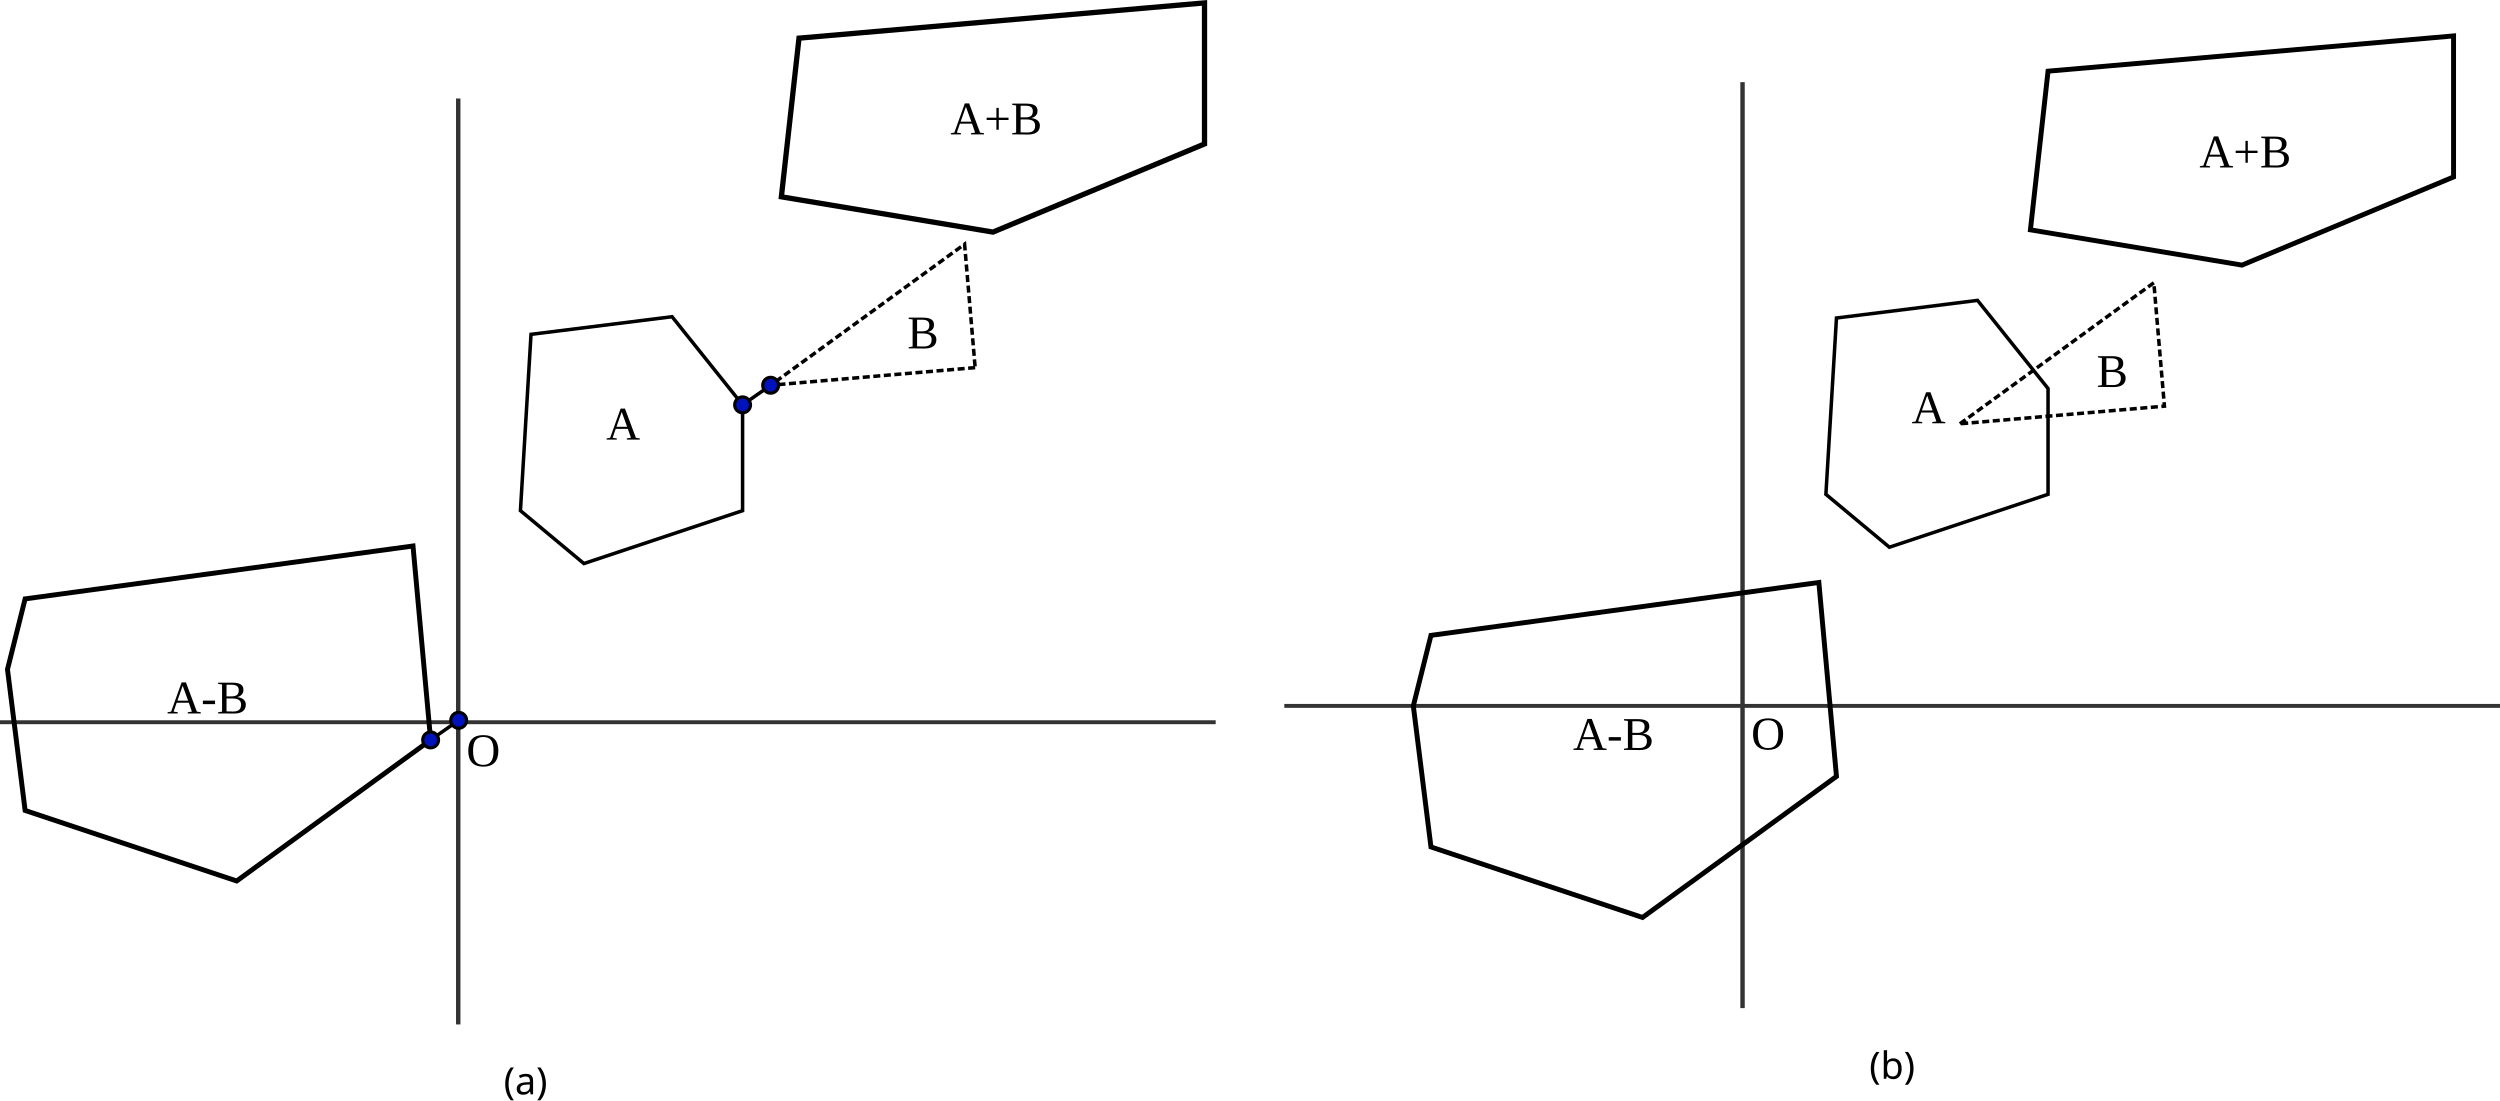
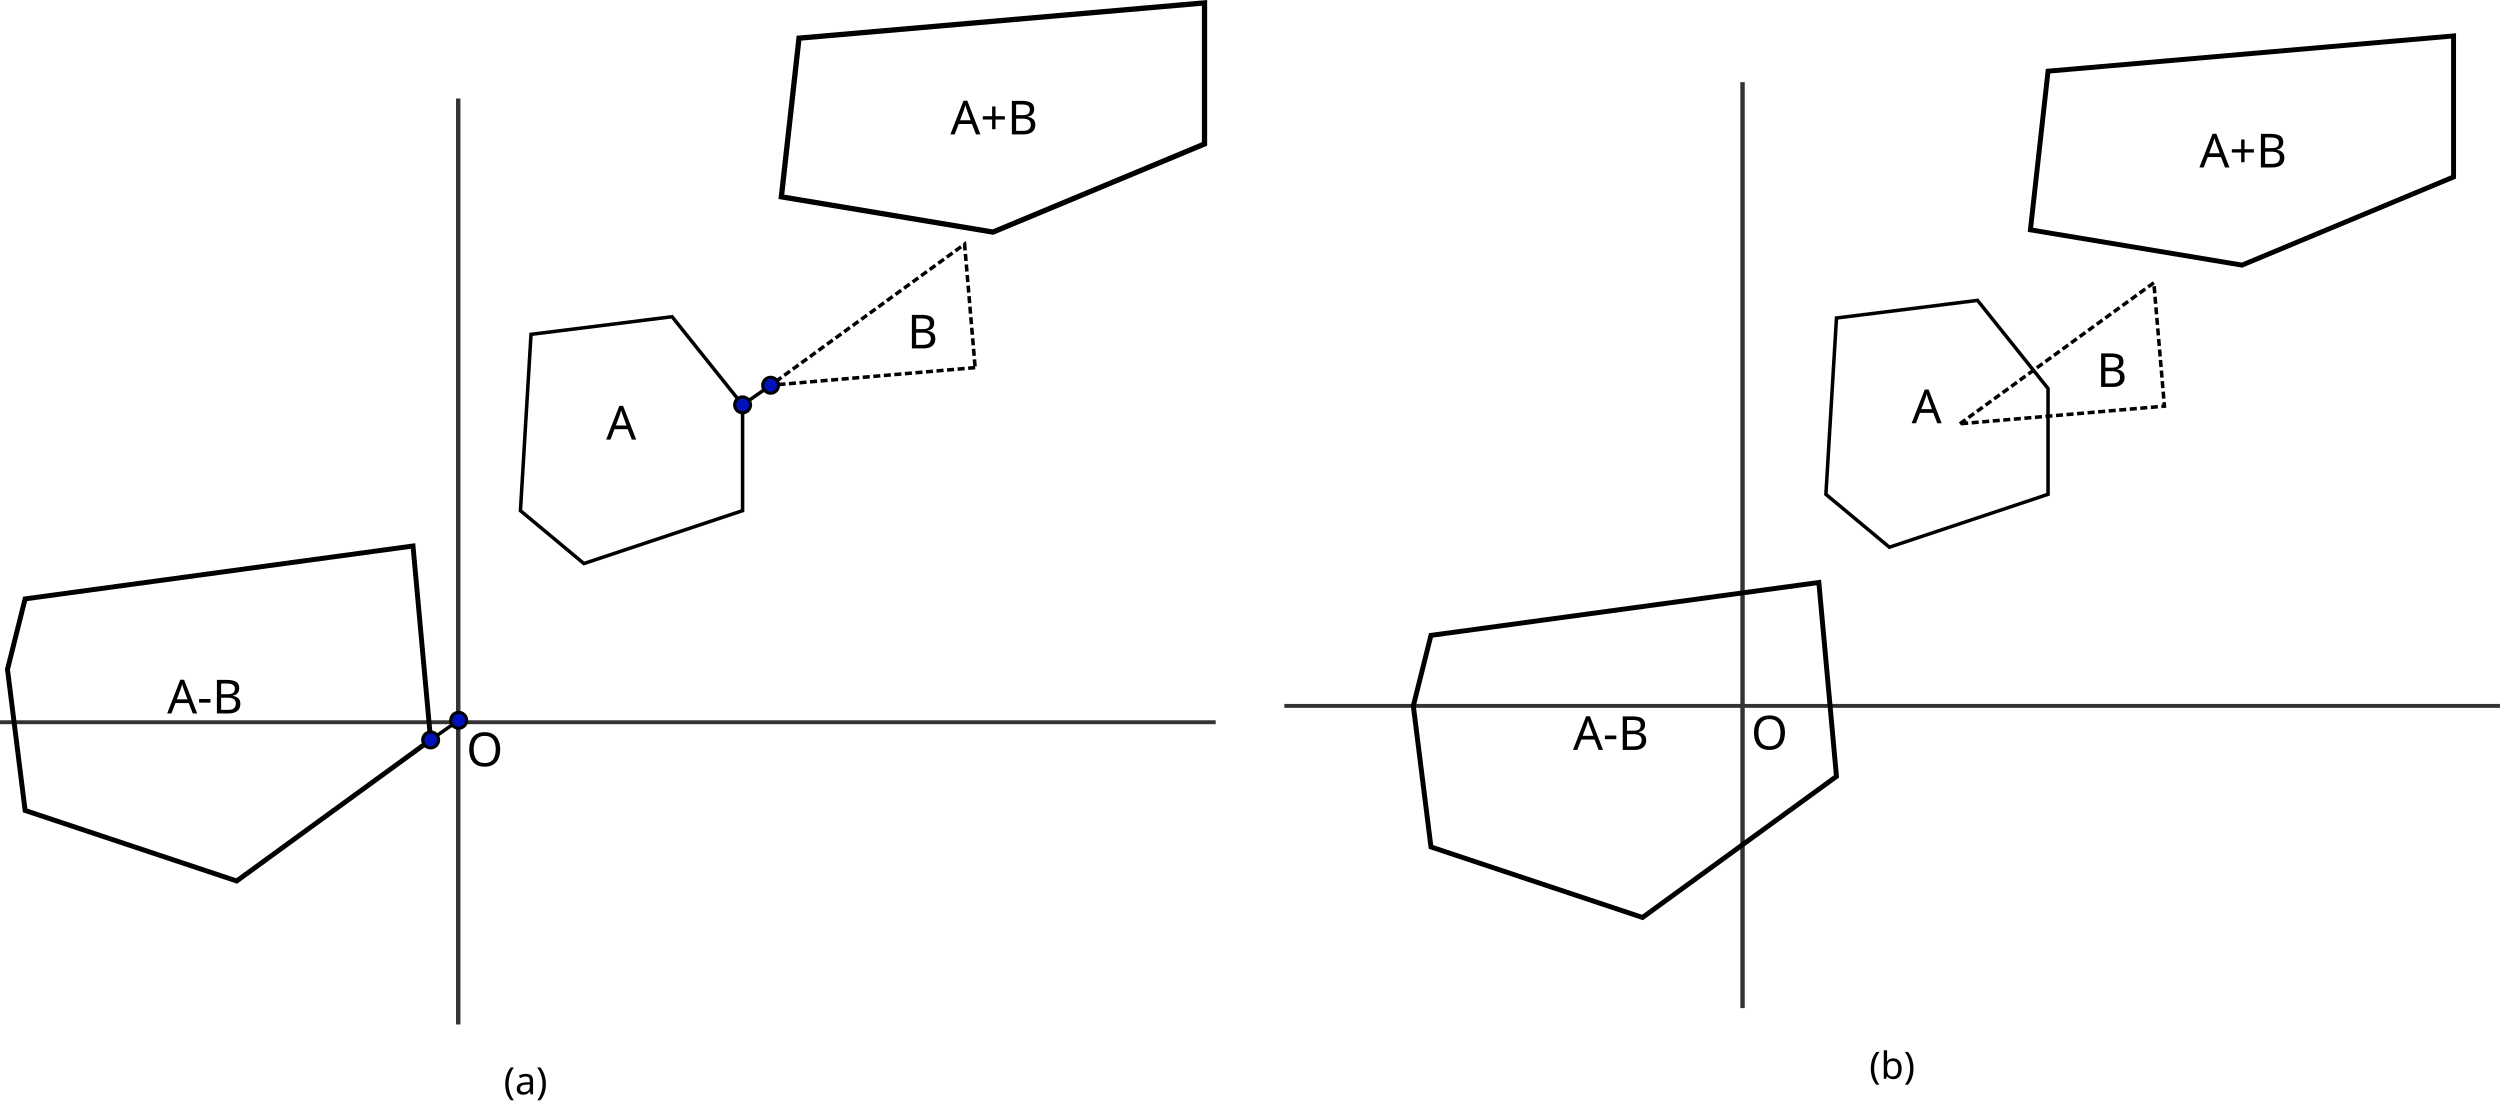
<svg xmlns="http://www.w3.org/2000/svg" viewBox="0 0 708.978 312.034" width="708.978" height="312.034" version="1.1" id="svg14" xml:space="preserve">
  <defs id="defs18">
    <marker style="overflow:visible" id="marker9466" refX="0" refY="0" orient="auto" markerWidth="5.4" markerHeight="5.4" viewBox="0 0 5.4 5.4" preserveAspectRatio="xMidYMid">
      <path transform="scale(0.45)" style="fill:context-fill;fill-rule:evenodd;stroke:context-stroke;stroke-width:2" d="M 5,0 C 5,2.76 2.76,5 0,5 -2.76,5 -5,2.76 -5,0 c 0,-2.76 2.3,-5 5,-5 2.76,0 5,2.24 5,5 z" id="path9464" />
    </marker>
    <marker style="overflow:visible" id="marker9466-5" refX="0" refY="0" orient="auto" markerWidth="5.4" markerHeight="5.4" viewBox="0 0 5.4 5.4" preserveAspectRatio="xMidYMid">
      <path transform="scale(0.45)" style="fill:context-fill;fill-rule:evenodd;stroke:context-stroke;stroke-width:2" d="M 5,0 C 5,2.76 2.76,5 0,5 -2.76,5 -5,2.76 -5,0 c 0,-2.76 2.3,-5 5,-5 2.76,0 5,2.24 5,5 z" id="path9464-3" />
    </marker>
  </defs>
  <line x1="5.6760818e-10" y1="204.818" x2="344.76" y2="204.818" stroke="#333333" stroke-width="1.111" id="line2" />
  <line x1="129.95" y1="27.934" x2="129.95" y2="290.525" stroke="#333333" stroke-width="1.252" id="line4" />
  <g id="g4337" transform="translate(10,0.8180476)">
    <polygon points="263.64,65 268.64,20 383.64,10 383.64,50 323.64,75 " fill="#ffabaa" fill-opacity="0.8" stroke="none" id="polygon8" transform="translate(-52.04999,-10)" style="fill:none;stroke:#000000;stroke-width:1.5;stroke-dasharray:none;stroke-dashoffset:0;stroke-opacity:1" />
-     <text xml:space="preserve" style="font-size:13.333px;fill:#000000;fill-opacity:1;stroke:none;stroke-width:2;stroke-dasharray:2, 1;stroke-dashoffset:0;stroke-opacity:1" x="259.519" y="37.301" id="text900">
-       <tspan id="tspan898" x="259.519" y="37.301">A+B</tspan>
-     </text>
+     <path d="m 266.785,37.301 -1.147,-2.947 h -3.773 l -1.133,2.947 h -1.213 l 3.72,-9.56 h 1.08 l 3.707,9.56 z m -2.573,-6.893 q -0.04,-0.107 -0.133,-0.387 -0.093,-0.28 -0.187,-0.573 -0.08,-0.307 -0.133,-0.467 -0.093,0.413 -0.213,0.813 -0.12,0.387 -0.2,0.613 l -1.08,2.88 h 3.013 z m 8.107,1.72 h 2.653 v 0.947 h -2.653 v 2.747 h -0.96 v -2.747 h -2.653 v -0.947 h 2.653 V 29.368 h 0.96 z m 7.36,-4.347 q 1.787,0 2.693,0.533 0.92,0.52 0.92,1.827 0,0.84 -0.467,1.4 -0.467,0.547 -1.347,0.707 v 0.067 q 0.6,0.093 1.08,0.347 0.493,0.253 0.773,0.72 0.28,0.467 0.28,1.213 0,1.293 -0.893,2 -0.88,0.707 -2.413,0.707 h -3.347 v -9.52 z m 0.24,4.053 q 1.227,0 1.68,-0.387 0.453,-0.4 0.453,-1.173 0,-0.787 -0.56,-1.12 -0.547,-0.347 -1.76,-0.347 h -1.573 v 3.027 z m -1.76,1 v 3.453 h 1.92 q 1.267,0 1.76,-0.493 0.493,-0.493 0.493,-1.293 0,-0.747 -0.52,-1.2 -0.507,-0.467 -1.827,-0.467 z" id="text900" style="font-size:13.333px;stroke-width:2;stroke-dasharray:2, 1" aria-label="A+B" />
  </g>
  <g id="g4327" transform="translate(-6,14.81805)">
    <polygon points="248.64,85 268.64,110 268.64,140 223.64,155 205.64,140 208.64,90 " fill="#9e9e9e" fill-opacity="0.8" stroke="none" id="polygon10" transform="translate(-52.04999,-10)" style="fill:none;stroke:#000000;stroke-dasharray:none;stroke-dashoffset:0;stroke-opacity:1" />
-     <text xml:space="preserve" style="font-size:13.333px;fill:#000000;fill-opacity:1;stroke:none;stroke-width:2;stroke-dasharray:2, 1;stroke-dashoffset:0;stroke-opacity:1" x="177.91" y="109.851" id="text1422">
-       <tspan id="tspan1420" x="177.91" y="109.851">A</tspan>
-     </text>
+     <path d="m 185.177,109.851 -1.147,-2.947 h -3.773 l -1.133,2.947 h -1.213 l 3.72,-9.56 h 1.08 l 3.707,9.56 z m -2.573,-6.893 q -0.04,-0.107 -0.133,-0.387 -0.093,-0.28 -0.187,-0.573 -0.08,-0.307 -0.133,-0.467 -0.093,0.413 -0.213,0.813 -0.12,0.387 -0.2,0.613 l -1.08,2.88 h 3.013 z" id="text1422" style="font-size:13.333px;stroke-width:2;stroke-dasharray:2, 1" aria-label="A" />
  </g>
  <g id="g4322" transform="translate(26.9555,-0.7467874)">
    <polygon points="301.64,115 243.64,120 298.64,80 " fill="#757575" fill-opacity="0.8" stroke="none" id="polygon12" transform="translate(-52.04999,-10)" style="fill:none;stroke:#000000;stroke-dasharray:2, 1;stroke-dashoffset:0;stroke-opacity:1" />
-     <text xml:space="preserve" style="font-size:13.333px;fill:#000000;fill-opacity:1;stroke:none;stroke-width:2;stroke-dasharray:2, 1;stroke-dashoffset:0;stroke-opacity:1" x="230.354" y="99.554" id="text1478">
-       <tspan id="tspan1476" x="230.354" y="99.554">B</tspan>
-     </text>
+     <path d="m 234.367,90.034 q 1.787,0 2.693,0.533 0.92,0.52 0.92,1.827 0,0.84 -0.467,1.4 -0.467,0.547 -1.347,0.707 v 0.067 q 0.6,0.093 1.08,0.347 0.493,0.253 0.773,0.72 0.28,0.467 0.28,1.213 0,1.293 -0.893,2 -0.88,0.707 -2.413,0.707 h -3.347 v -9.52 z m 0.24,4.053 q 1.227,0 1.68,-0.387 0.453,-0.4 0.453,-1.173 0,-0.787 -0.56,-1.12 -0.547,-0.347 -1.76,-0.347 h -1.573 v 3.027 z m -1.76,1 v 3.453 h 1.92 q 1.267,0 1.76,-0.493 0.493,-0.493 0.493,-1.293 0,-0.747 -0.52,-1.2 -0.507,-0.467 -1.827,-0.467 z" id="text1478" style="font-size:13.333px;stroke-width:2;stroke-dasharray:2, 1" aria-label="B" />
  </g>
  <g id="g4332" transform="translate(-34.46656,-0.16464)">
    <polygon points="203.64,165 208.64,220 153.64,260 93.64,240 88.64,200 93.64,180 " fill="#8fce98" fill-opacity="0.8" stroke="none" id="polygon6" transform="translate(-52.04999,-10)" style="fill:none;fill-opacity:1;fill-rule:nonzero;stroke:#000000;stroke-width:1.4;stroke-dasharray:none;stroke-dashoffset:0;stroke-opacity:1" />
-     <text xml:space="preserve" style="font-size:13.333px;fill:none;fill-opacity:1;stroke:#000000;stroke-width:2;stroke-dasharray:2, 1;stroke-dashoffset:0;stroke-opacity:1" x="81.873" y="202.495" id="text1845">
-       <tspan id="tspan1843" x="81.873" y="202.495" style="fill:#000000;fill-opacity:1;stroke:none">A-B</tspan>
-     </text>
+     <path style="font-size:13.333px;stroke-width:2;stroke-dasharray:2, 1" d="m 89.14,202.495 -1.147,-2.947 h -3.773 l -1.133,2.947 h -1.213 l 3.72,-9.56 h 1.08 l 3.707,9.56 z m -2.573,-6.893 q -0.04,-0.107 -0.133,-0.387 -0.093,-0.28 -0.187,-0.573 -0.08,-0.307 -0.133,-0.467 -0.093,0.413 -0.213,0.813 -0.12,0.387 -0.2,0.613 l -1.08,2.88 h 3.013 z m 4.36,3.84 v -1.04 h 3.227 v 1.04 z m 7.773,-6.467 q 1.787,0 2.693,0.533 0.92,0.52 0.92,1.827 0,0.84 -0.467,1.4 -0.467,0.547 -1.347,0.707 v 0.067 q 0.6,0.093 1.08,0.347 0.493,0.253 0.773,0.72 0.28,0.467 0.28,1.213 0,1.293 -0.893,2 -0.88,0.707 -2.413,0.707 h -3.347 v -9.52 z m 0.24,4.053 q 1.227,0 1.68,-0.387 0.453,-0.4 0.453,-1.173 0,-0.787 -0.56,-1.12 -0.547,-0.347 -1.76,-0.347 h -1.573 v 3.027 z m -1.76,1 v 3.453 h 1.92 q 1.267,0 1.76,-0.493 0.493,-0.493 0.493,-1.293 0,-0.747 -0.52,-1.2 -0.507,-0.467 -1.827,-0.467 z" id="text1845" aria-label="A-B" />
  </g>
-   <text xml:space="preserve" style="font-size:13.333px;fill:#000000;stroke-width:1.4" x="132.25" y="217.3" id="text305">
-     <tspan id="tspan303" x="132.25" y="217.3">O</tspan>
-   </text>
+   <path d="m 141.85,212.526 q 0,1.48 -0.507,2.587 -0.493,1.093 -1.467,1.707 -0.973,0.613 -2.413,0.613 -1.48,0 -2.467,-0.613 -0.973,-0.613 -1.453,-1.72 -0.48,-1.107 -0.48,-2.587 0,-1.467 0.48,-2.56 0.48,-1.093 1.453,-1.707 0.987,-0.613 2.48,-0.613 1.427,0 2.4,0.613 0.973,0.6 1.467,1.707 0.507,1.093 0.507,2.573 z m -7.52,0 q 0,1.8 0.76,2.84 0.76,1.027 2.373,1.027 1.627,0 2.373,-1.027 0.747,-1.04 0.747,-2.84 0,-1.8 -0.747,-2.813 -0.747,-1.027 -2.36,-1.027 -1.613,0 -2.387,1.027 -0.76,1.013 -0.76,2.813 z" id="text305" style="font-size:13.333px;stroke-width:1.4" aria-label="O" />
  <path style="fill:#0012bc;fill-opacity:1;stroke:#000000;stroke-width:1;stroke-linecap:butt;stroke-dasharray:none;stroke-dashoffset:0;stroke-opacity:1;marker-start:url(#marker9466);marker-end:url(#marker9466)" d="m 210.59,114.818 7.955,-5.565" id="path306" />
  <path style="fill:#0012bc;fill-opacity:1;stroke:#000000;stroke-width:1;stroke-linecap:butt;stroke-dasharray:none;stroke-dashoffset:0;stroke-opacity:1;marker-start:url(#marker9466-5);marker-end:url(#marker9466-5)" d="m 122.123,209.835 7.955,-5.565" id="path306-5" />
  <g id="g4464" transform="translate(364.2176,9.419818)">
    <line x1="0" y1="190.763" x2="344.76" y2="190.763" stroke="#333333" stroke-width="1.111" id="line2-3" />
    <line x1="129.95" y1="13.879" x2="129.95" y2="276.471" stroke="#333333" stroke-width="1.252" id="line4-5" />
    <polygon points="93.64,180 203.64,165 208.64,220 153.64,260 93.64,240 88.64,200 " fill="#8fce98" fill-opacity="0.8" stroke="none" id="polygon6-6" transform="translate(-52.04999,-9.236489)" style="fill:none;stroke:#000000;stroke-width:1.4;stroke-dasharray:none;stroke-dashoffset:0;stroke-opacity:1" />
    <polygon points="263.64,65 268.64,20 383.64,10 383.64,50 323.64,75 " fill="#ffabaa" fill-opacity="0.8" stroke="none" id="polygon8-2" transform="translate(-52.04999,-9.236489)" style="fill:none;stroke:#000000;stroke-width:1.4;stroke-dasharray:none;stroke-dashoffset:0;stroke-opacity:1" />
    <polygon points="208.64,90 248.64,85 268.64,110 268.64,140 223.64,155 205.64,140 " fill="#9e9e9e" fill-opacity="0.8" stroke="none" id="polygon10-9" transform="translate(-52.04999,-9.236489)" style="fill:none;stroke:#000000;stroke-dasharray:none;stroke-dashoffset:0;stroke-opacity:1" />
    <polygon points="243.64,120 298.64,80 301.64,115 " fill="#757575" fill-opacity="0.8" stroke="none" id="polygon12-1" transform="translate(-52.04999,-9.236489)" style="fill:none;stroke:#000000;stroke-dasharray:2, 1;stroke-dashoffset:0;stroke-opacity:1" />
-     <text xml:space="preserve" style="font-size:13.333px;fill:#000000;fill-opacity:1;stroke:none;stroke-width:2;stroke-dasharray:2, 1;stroke-dashoffset:0;stroke-opacity:1" x="259.519" y="38.064" id="text900-2">
-       <tspan id="tspan898-7" x="259.519" y="38.064">A+B</tspan>
-     </text>
-     <text xml:space="preserve" style="font-size:13.333px;fill:#000000;fill-opacity:1;stroke:none;stroke-width:2;stroke-dasharray:2, 1;stroke-dashoffset:0;stroke-opacity:1" x="177.91" y="110.615" id="text1422-0">
-       <tspan id="tspan1420-9" x="177.91" y="110.615">A</tspan>
-     </text>
-     <text xml:space="preserve" style="font-size:13.333px;fill:#000000;fill-opacity:1;stroke:none;stroke-width:2;stroke-dasharray:2, 1;stroke-dashoffset:0;stroke-opacity:1" x="230.354" y="100.317" id="text1478-3">
-       <tspan id="tspan1476-6" x="230.354" y="100.317">B</tspan>
-     </text>
-     <text xml:space="preserve" style="font-size:13.333px;fill:none;fill-opacity:1;stroke:#000000;stroke-width:2;stroke-dasharray:2, 1;stroke-dashoffset:0;stroke-opacity:1" x="81.873" y="203.258" id="text1845-0">
-       <tspan id="tspan1843-6" x="81.873" y="203.258" style="fill:#000000;fill-opacity:1;stroke:none">A-B</tspan>
-     </text>
-     <text xml:space="preserve" style="font-size:13.333px;fill:#000000;fill-opacity:1;stroke-width:1.4;stroke-dasharray:none" x="132.385" y="203.125" id="text958">
-       <tspan id="tspan956" x="132.385" y="203.125">O</tspan>
-     </text>
+     <path d="m 266.785,38.064 -1.147,-2.947 h -3.773 l -1.133,2.947 h -1.213 l 3.72,-9.56 h 1.08 l 3.707,9.56 z m -2.573,-6.893 q -0.04,-0.107 -0.133,-0.387 -0.093,-0.28 -0.187,-0.573 -0.08,-0.307 -0.133,-0.467 -0.093,0.413 -0.213,0.813 -0.12,0.387 -0.2,0.613 l -1.08,2.88 h 3.013 z m 8.107,1.72 h 2.653 v 0.947 h -2.653 v 2.747 h -0.96 v -2.747 h -2.653 v -0.947 h 2.653 v -2.76 h 0.96 z m 7.36,-4.347 q 1.787,0 2.693,0.533 0.92,0.52 0.92,1.827 0,0.84 -0.467,1.4 -0.467,0.547 -1.347,0.707 v 0.067 q 0.6,0.093 1.08,0.347 0.493,0.253 0.773,0.72 0.28,0.467 0.28,1.213 0,1.293 -0.893,2 -0.88,0.707 -2.413,0.707 h -3.347 v -9.52 z m 0.24,4.053 q 1.227,0 1.68,-0.387 0.453,-0.4 0.453,-1.173 0,-0.787 -0.56,-1.12 -0.547,-0.347 -1.76,-0.347 h -1.573 v 3.027 z m -1.76,1 v 3.453 h 1.92 q 1.267,0 1.76,-0.493 0.493,-0.493 0.493,-1.293 0,-0.747 -0.52,-1.2 -0.507,-0.467 -1.827,-0.467 z" id="text900-2" style="font-size:13.333px;stroke-width:2;stroke-dasharray:2, 1" aria-label="A+B" />
+     <path d="m 185.177,110.615 -1.147,-2.947 h -3.773 l -1.133,2.947 h -1.213 l 3.72,-9.56 h 1.08 l 3.707,9.56 z m -2.573,-6.893 q -0.04,-0.107 -0.133,-0.387 -0.093,-0.28 -0.187,-0.573 -0.08,-0.307 -0.133,-0.467 -0.093,0.413 -0.213,0.813 -0.12,0.387 -0.2,0.613 l -1.08,2.88 h 3.013 z" id="text1422-0" style="font-size:13.333px;stroke-width:2;stroke-dasharray:2, 1" aria-label="A" />
+     <path d="m 234.367,90.797 q 1.787,0 2.693,0.533 0.92,0.52 0.92,1.827 0,0.84 -0.467,1.4 -0.467,0.547 -1.347,0.707 v 0.067 q 0.6,0.093 1.08,0.347 0.493,0.253 0.773,0.72 0.28,0.467 0.28,1.213 0,1.293 -0.893,2 -0.88,0.707 -2.413,0.707 h -3.347 v -9.52 z m 0.24,4.053 q 1.227,0 1.68,-0.387 0.453,-0.4 0.453,-1.173 0,-0.787 -0.56,-1.12 -0.547,-0.347 -1.76,-0.347 h -1.573 v 3.027 z m -1.76,1 v 3.453 h 1.92 q 1.267,0 1.76,-0.493 0.493,-0.493 0.493,-1.293 0,-0.747 -0.52,-1.2 -0.507,-0.467 -1.827,-0.467 z" id="text1478-3" style="font-size:13.333px;stroke-width:2;stroke-dasharray:2, 1" aria-label="B" />
+     <path style="font-size:13.333px;stroke-width:2;stroke-dasharray:2, 1" d="m 89.14,203.258 -1.147,-2.947 h -3.773 l -1.133,2.947 h -1.213 l 3.72,-9.56 h 1.08 l 3.707,9.56 z m -2.573,-6.893 q -0.04,-0.107 -0.133,-0.387 -0.093,-0.28 -0.187,-0.573 -0.08,-0.307 -0.133,-0.467 -0.093,0.413 -0.213,0.813 -0.12,0.387 -0.2,0.613 l -1.08,2.88 h 3.013 z m 4.36,3.84 v -1.04 h 3.227 v 1.04 z m 7.773,-6.467 q 1.787,0 2.693,0.533 0.92,0.52 0.92,1.827 0,0.84 -0.467,1.4 -0.467,0.547 -1.347,0.707 v 0.067 q 0.6,0.093 1.08,0.347 0.493,0.253 0.773,0.72 0.28,0.467 0.28,1.213 0,1.293 -0.893,2 -0.88,0.707 -2.413,0.707 h -3.347 v -9.52 z m 0.24,4.053 q 1.227,0 1.68,-0.387 0.453,-0.4 0.453,-1.173 0,-0.787 -0.56,-1.12 -0.547,-0.347 -1.76,-0.347 h -1.573 v 3.027 z m -1.76,1 v 3.453 h 1.92 q 1.267,0 1.76,-0.493 0.493,-0.493 0.493,-1.293 0,-0.747 -0.52,-1.2 -0.507,-0.467 -1.827,-0.467 z" id="text1845-0" aria-label="A-B" />
+     <path d="m 141.985,198.352 q 0,1.48 -0.507,2.587 -0.493,1.093 -1.467,1.707 -0.973,0.613 -2.413,0.613 -1.48,0 -2.467,-0.613 -0.973,-0.613 -1.453,-1.72 -0.48,-1.107 -0.48,-2.587 0,-1.467 0.48,-2.56 0.48,-1.093 1.453,-1.707 0.987,-0.613 2.48,-0.613 1.427,0 2.4,0.613 0.973,0.6 1.467,1.707 0.507,1.093 0.507,2.573 z m -7.52,0 q 0,1.8 0.76,2.84 0.76,1.027 2.373,1.027 1.627,0 2.373,-1.027 0.747,-1.04 0.747,-2.84 0,-1.8 -0.747,-2.813 -0.747,-1.027 -2.36,-1.027 -1.613,0 -2.387,1.027 -0.76,1.013 -0.76,2.813 z" id="text958" style="font-size:13.333px;stroke-width:1.4" aria-label="O" />
  </g>
-   <text xml:space="preserve" style="font-size:10.667px;font-family:sans-serif;-inkscape-font-specification:sans-serif;fill:#000000;fill-opacity:1;stroke:none;stroke-width:2;stroke-opacity:1" x="142.851" y="310.349" id="text4496">
-     <tspan id="tspan4494" x="142.851" y="310.349">(a)</tspan>
-   </text>
-   <text xml:space="preserve" style="font-size:10.667px;font-family:sans-serif;-inkscape-font-specification:sans-serif;fill:#000000;fill-opacity:1;stroke:none;stroke-width:2;stroke-opacity:1" x="530.118" y="305.944" id="text4512">
-     <tspan id="tspan4510" x="530.118" y="305.944">(b)</tspan>
-   </text>
+   <path d="m 143.277,307.426 q 0,-1.301 0.373,-2.507 0.384,-1.216 1.195,-2.187 h 0.885 q -0.747,1.003 -1.131,2.208 -0.373,1.205 -0.373,2.475 0,1.237 0.373,2.432 0.384,1.184 1.12,2.187 h -0.875 q -0.811,-0.939 -1.195,-2.123 -0.373,-1.195 -0.373,-2.485 z m 5.845,-2.891 q 1.045,0 1.547,0.459 0.501,0.459 0.501,1.461 v 3.893 h -0.683 l -0.181,-0.811 h -0.043 q -0.373,0.469 -0.789,0.693 -0.405,0.224 -1.131,0.224 -0.779,0 -1.291,-0.405 -0.512,-0.416 -0.512,-1.291 0,-0.853 0.672,-1.312 0.672,-0.469 2.069,-0.512 l 0.971,-0.032 v -0.341 q 0,-0.715 -0.309,-0.992 -0.309,-0.277 -0.875,-0.277 -0.448,0 -0.853,0.139 -0.405,0.128 -0.757,0.299 l -0.288,-0.704 q 0.373,-0.203 0.885,-0.341 0.512,-0.149 1.067,-0.149 z m 0.277,3.051 q -1.067,0.043 -1.483,0.341 -0.405,0.299 -0.405,0.843 0,0.48 0.288,0.704 0.299,0.224 0.757,0.224 0.725,0 1.205,-0.395 0.48,-0.405 0.48,-1.237 v -0.512 z m 5.408,-0.16 q 0,1.291 -0.384,2.485 -0.373,1.184 -1.184,2.123 h -0.875 q 0.736,-1.003 1.109,-2.187 0.384,-1.195 0.384,-2.432 0,-1.269 -0.384,-2.475 -0.373,-1.205 -1.12,-2.208 h 0.885 q 0.811,0.971 1.184,2.187 0.384,1.205 0.384,2.507 z" id="text4496" style="font-size:10.667px;-inkscape-font-specification:sans-serif;stroke-width:2" aria-label="(a)" />
+   <path d="m 530.544,303.021 q 0,-1.301 0.373,-2.507 0.384,-1.216 1.195,-2.187 h 0.885 q -0.747,1.003 -1.131,2.208 -0.373,1.205 -0.373,2.475 0,1.237 0.373,2.432 0.384,1.184 1.12,2.187 h -0.875 q -0.811,-0.939 -1.195,-2.123 -0.373,-1.195 -0.373,-2.485 z m 4.619,-3.211 q 0,0.363 -0.021,0.683 -0.011,0.309 -0.032,0.491 h 0.053 q 0.245,-0.363 0.672,-0.608 0.427,-0.245 1.099,-0.245 1.067,0 1.707,0.747 0.651,0.736 0.651,2.208 0,1.472 -0.651,2.219 -0.651,0.747 -1.707,0.747 -0.672,0 -1.099,-0.245 -0.427,-0.245 -0.672,-0.587 h -0.075 l -0.192,0.725 h -0.672 v -8.107 h 0.939 z m 1.611,1.099 q -0.907,0 -1.259,0.523 -0.352,0.523 -0.352,1.621 v 0.043 q 0,1.056 0.341,1.621 0.352,0.555 1.291,0.555 0.768,0 1.141,-0.565 0.384,-0.565 0.384,-1.632 0,-2.165 -1.547,-2.165 z m 5.877,2.112 q 0,1.291 -0.384,2.485 -0.373,1.184 -1.184,2.123 h -0.875 q 0.736,-1.003 1.109,-2.187 0.384,-1.195 0.384,-2.432 0,-1.269 -0.384,-2.475 -0.373,-1.205 -1.12,-2.208 h 0.885 q 0.811,0.971 1.184,2.187 0.384,1.205 0.384,2.507 z" id="text4512" style="font-size:10.667px;-inkscape-font-specification:sans-serif;stroke-width:2" aria-label="(b)" />
</svg>
